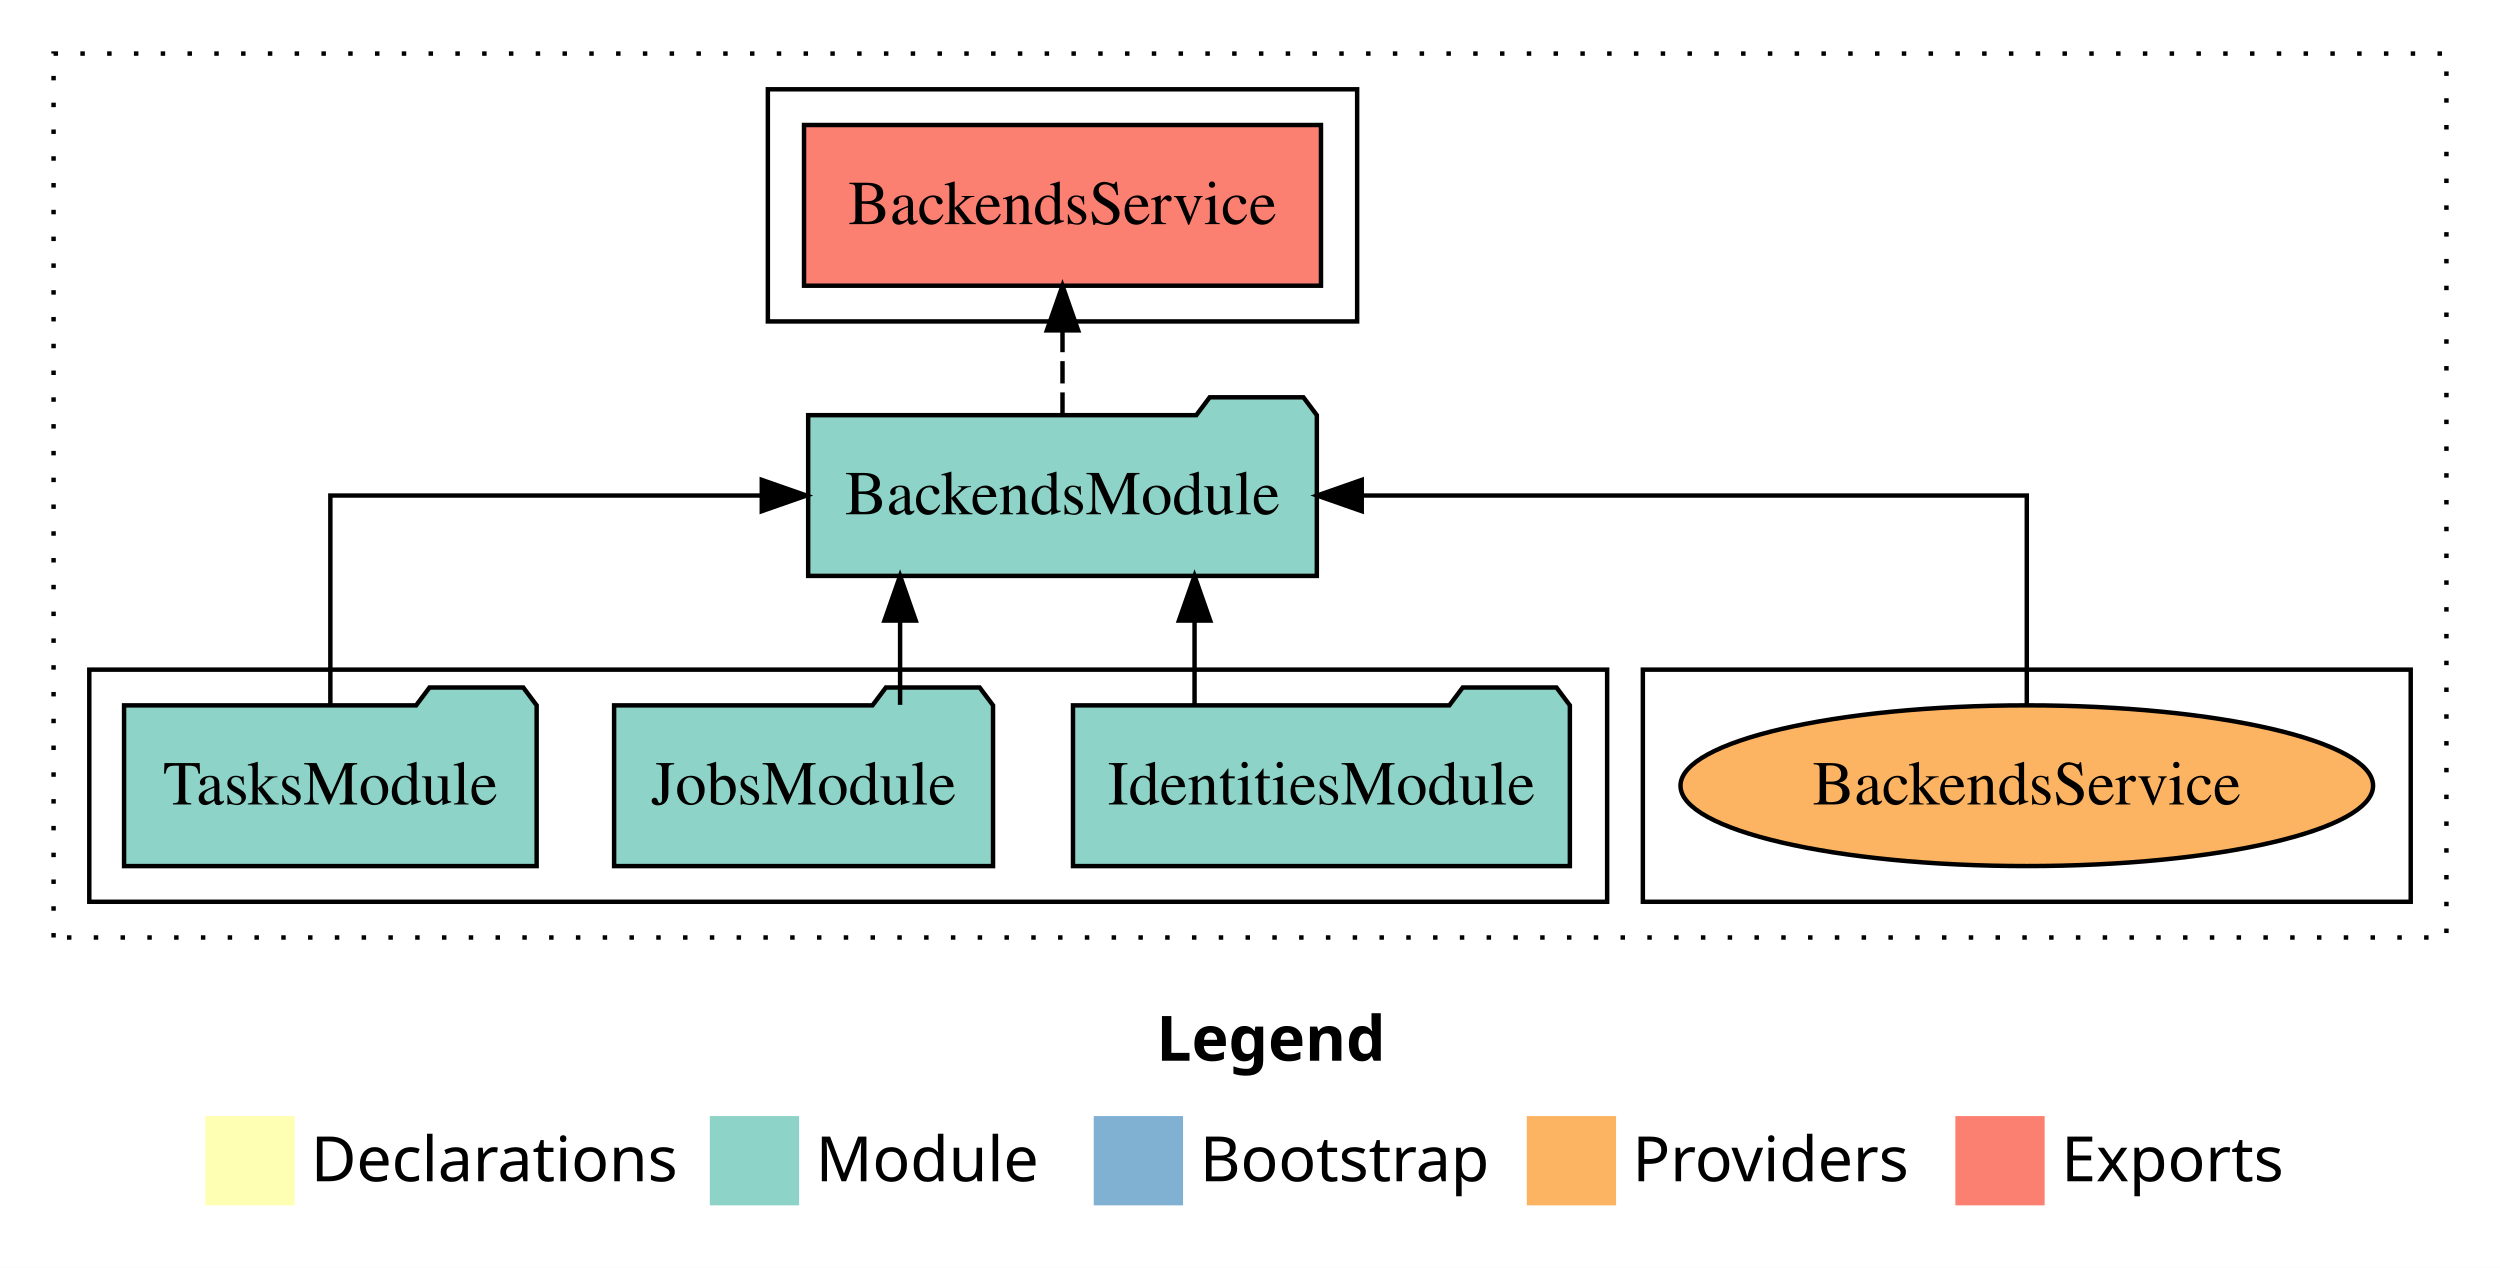
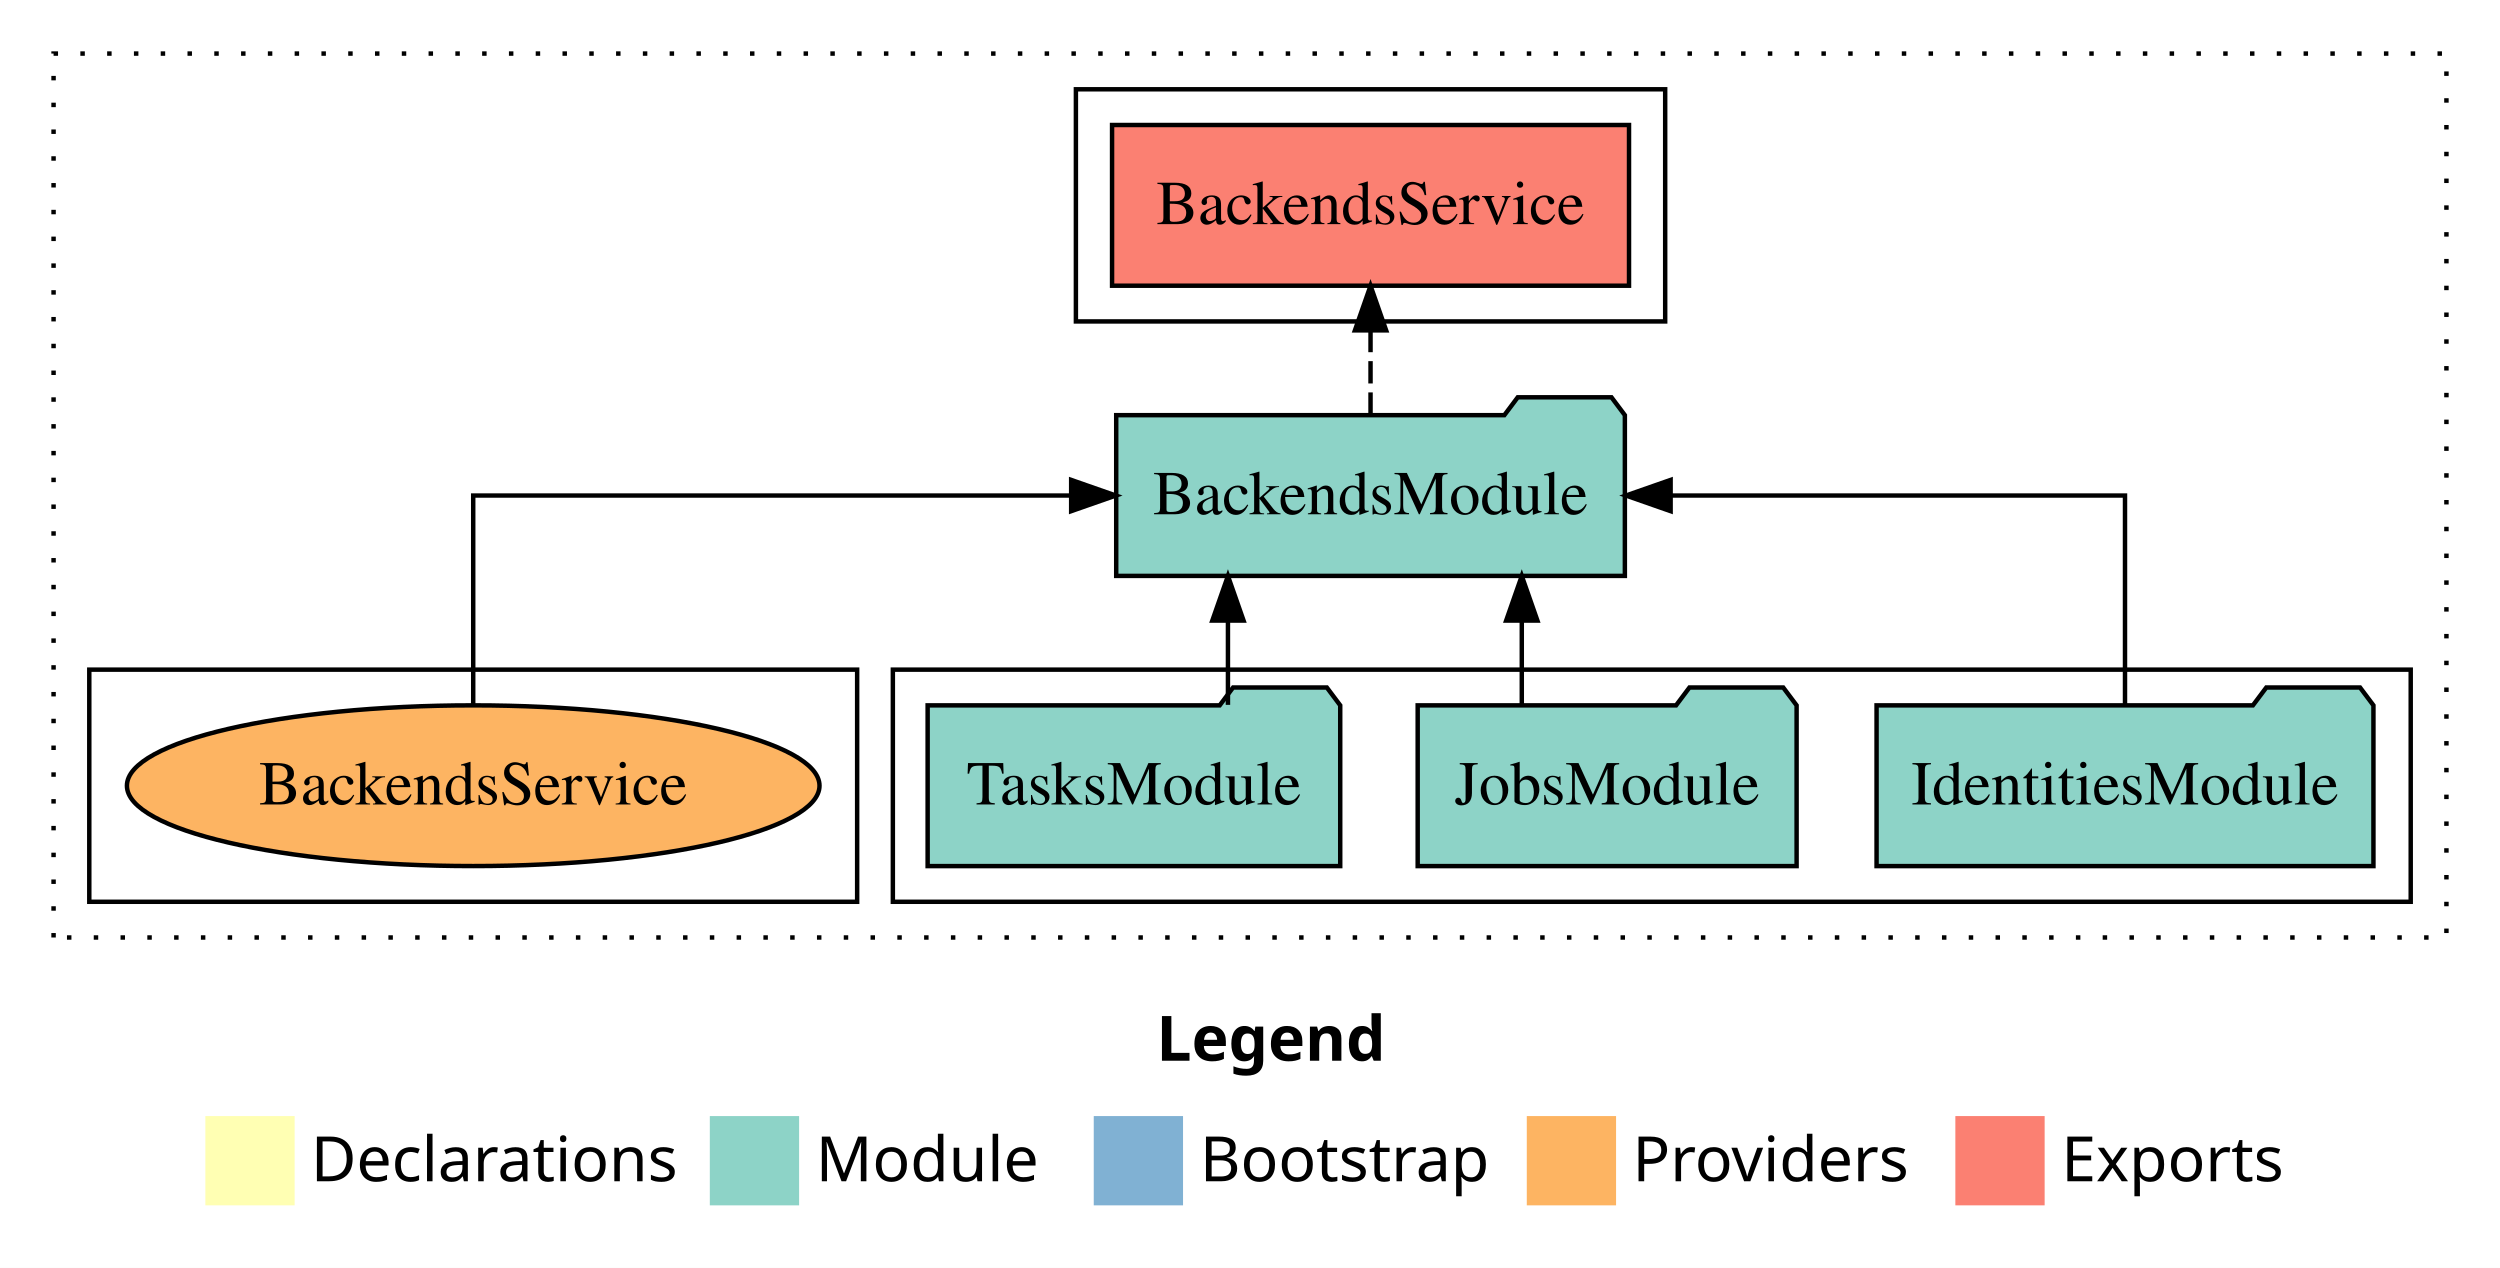
<svg xmlns="http://www.w3.org/2000/svg" width="560pt" height="284pt" viewBox="0.00 0.00 560.00 284.00">
  <g id="graph0" class="graph" transform="scale(1 1) rotate(0) translate(4 280)">
    <polygon fill="white" stroke="transparent" points="-4,4 -4,-280 556,-280 556,4 -4,4" />
    <text text-anchor="start" x="255.01" y="-42.4" font-family="Times-12" font-weight="bold" font-size="14.00">Legend</text>
    <polygon fill="#ffffb3" stroke="transparent" points="42,-10 42,-30 62,-30 62,-10 42,-10" />
    <text text-anchor="start" x="65.63" y="-15.4" font-family="Times-12" font-size="14.00">  Declarations</text>
    <polygon fill="#8dd3c7" stroke="transparent" points="155,-10 155,-30 175,-30 175,-10 155,-10" />
    <text text-anchor="start" x="178.73" y="-15.4" font-family="Times-12" font-size="14.00">  Module</text>
    <polygon fill="#80b1d3" stroke="transparent" points="241,-10 241,-30 261,-30 261,-10 241,-10" />
    <text text-anchor="start" x="264.78" y="-15.4" font-family="Times-12" font-size="14.00">  Bootstrap</text>
    <polygon fill="#fdb462" stroke="transparent" points="338,-10 338,-30 358,-30 358,-10 338,-10" />
    <text text-anchor="start" x="361.67" y="-15.4" font-family="Times-12" font-size="14.00">  Providers</text>
    <polygon fill="#fb8072" stroke="transparent" points="434,-10 434,-30 454,-30 454,-10 434,-10" />
    <text text-anchor="start" x="457.73" y="-15.4" font-family="Times-12" font-size="14.00">  Exports</text>
    <g id="clust1" class="cluster">
      <polygon fill="none" stroke="black" stroke-dasharray="1,5" points="8,-70 8,-268 544,-268 544,-70 8,-70" />
    </g>
-     <g id="clust6" class="cluster">
-       <polygon fill="none" stroke="black" points="364,-78 364,-130 536,-130 536,-78 364,-78" />
-     </g>
    <g id="clust4" class="cluster">
-       <polygon fill="none" stroke="black" points="168,-208 168,-260 300,-260 300,-208 168,-208" />
+       <polygon fill="none" stroke="black" points="237,-208 237,-260 369,-260 369,-208 237,-208" />
    </g>
    <g id="clust3" class="cluster">
-       <polygon fill="none" stroke="black" points="16,-78 16,-130 356,-130 356,-78 16,-78" />
+       <polygon fill="none" stroke="black" points="196,-78 196,-130 536,-130 536,-78 196,-78" />
+     </g>
+     <g id="clust6" class="cluster">
+       <polygon fill="none" stroke="black" points="16,-78 16,-130 188,-130 188,-78 16,-78" />
    </g>
    <g id="node1" class="node">
-       <polygon fill="#8dd3c7" stroke="black" points="347.65,-122 344.65,-126 323.65,-126 320.65,-122 236.35,-122 236.35,-86 347.65,-86 347.65,-122" />
-       <text text-anchor="middle" x="292" y="-99.8" font-family="Times,serif" font-size="14.00">IdentitiesModule</text>
+       <polygon fill="#8dd3c7" stroke="black" points="527.65,-122 524.65,-126 503.65,-126 500.65,-122 416.35,-122 416.35,-86 527.65,-86 527.65,-122" />
+       <text text-anchor="middle" x="472" y="-99.8" font-family="Times,serif" font-size="14.00">IdentitiesModule</text>
    </g>
    <g id="node4" class="node">
-       <polygon fill="#8dd3c7" stroke="black" points="290.97,-187 287.97,-191 266.97,-191 263.97,-187 177.03,-187 177.03,-151 290.97,-151 290.97,-187" />
-       <text text-anchor="middle" x="234" y="-164.8" font-family="Times,serif" font-size="14.00">BackendsModule</text>
+       <polygon fill="#8dd3c7" stroke="black" points="359.97,-187 356.97,-191 335.97,-191 332.97,-187 246.03,-187 246.03,-151 359.97,-151 359.97,-187" />
+       <text text-anchor="middle" x="303" y="-164.8" font-family="Times,serif" font-size="14.00">BackendsModule</text>
    </g>
    <g id="edge1" class="edge">
-       <path fill="none" stroke="black" d="M263.58,-122.11C263.58,-122.11 263.58,-140.99 263.58,-140.99" />
-       <polygon fill="black" stroke="black" points="260.08,-140.99 263.58,-150.99 267.08,-140.99 260.08,-140.99" />
+       <path fill="none" stroke="black" d="M472,-122.11C472,-141.34 472,-169 472,-169 472,-169 370.22,-169 370.22,-169" />
+       <polygon fill="black" stroke="black" points="370.22,-165.5 360.22,-169 370.22,-172.5 370.22,-165.5" />
    </g>
    <g id="node2" class="node">
-       <polygon fill="#8dd3c7" stroke="black" points="218.44,-122 215.44,-126 194.44,-126 191.44,-122 133.56,-122 133.56,-86 218.44,-86 218.44,-122" />
-       <text text-anchor="middle" x="176" y="-99.8" font-family="Times,serif" font-size="14.00">JobsModule</text>
+       <polygon fill="#8dd3c7" stroke="black" points="398.44,-122 395.44,-126 374.44,-126 371.44,-122 313.56,-122 313.56,-86 398.44,-86 398.44,-122" />
+       <text text-anchor="middle" x="356" y="-99.8" font-family="Times,serif" font-size="14.00">JobsModule</text>
    </g>
    <g id="edge2" class="edge">
-       <path fill="none" stroke="black" d="M197.62,-122.11C197.62,-122.11 197.62,-140.99 197.62,-140.99" />
-       <polygon fill="black" stroke="black" points="194.12,-140.99 197.62,-150.99 201.12,-140.99 194.12,-140.99" />
+       <path fill="none" stroke="black" d="M336.88,-122.11C336.88,-122.11 336.88,-140.99 336.88,-140.99" />
+       <polygon fill="black" stroke="black" points="333.38,-140.99 336.88,-150.99 340.38,-140.99 333.38,-140.99" />
    </g>
    <g id="node3" class="node">
-       <polygon fill="#8dd3c7" stroke="black" points="116.21,-122 113.21,-126 92.21,-126 89.21,-122 23.79,-122 23.79,-86 116.21,-86 116.21,-122" />
-       <text text-anchor="middle" x="70" y="-99.8" font-family="Times,serif" font-size="14.00">TasksModule</text>
+       <polygon fill="#8dd3c7" stroke="black" points="296.21,-122 293.21,-126 272.21,-126 269.21,-122 203.79,-122 203.79,-86 296.21,-86 296.21,-122" />
+       <text text-anchor="middle" x="250" y="-99.8" font-family="Times,serif" font-size="14.00">TasksModule</text>
    </g>
    <g id="edge3" class="edge">
-       <path fill="none" stroke="black" d="M70,-122.11C70,-141.34 70,-169 70,-169 70,-169 166.64,-169 166.64,-169" />
-       <polygon fill="black" stroke="black" points="166.64,-172.5 176.64,-169 166.64,-165.5 166.64,-172.5" />
+       <path fill="none" stroke="black" d="M271.06,-122.11C271.06,-122.11 271.06,-140.99 271.06,-140.99" />
+       <polygon fill="black" stroke="black" points="267.56,-140.99 271.06,-150.99 274.56,-140.99 267.56,-140.99" />
    </g>
    <g id="node5" class="node">
-       <polygon fill="#fb8072" stroke="black" points="291.9,-252 176.1,-252 176.1,-216 291.9,-216 291.9,-252" />
-       <text text-anchor="middle" x="234" y="-229.8" font-family="Times,serif" font-size="14.00">BackendsService </text>
+       <polygon fill="#fb8072" stroke="black" points="360.9,-252 245.1,-252 245.1,-216 360.9,-216 360.9,-252" />
+       <text text-anchor="middle" x="303" y="-229.8" font-family="Times,serif" font-size="14.00">BackendsService </text>
    </g>
    <g id="edge4" class="edge">
-       <path fill="none" stroke="black" stroke-dasharray="5,2" d="M234,-187.11C234,-187.11 234,-205.99 234,-205.99" />
-       <polygon fill="black" stroke="black" points="230.5,-205.99 234,-215.99 237.5,-205.99 230.5,-205.99" />
+       <path fill="none" stroke="black" stroke-dasharray="5,2" d="M303,-187.11C303,-187.11 303,-205.99 303,-205.99" />
+       <polygon fill="black" stroke="black" points="299.5,-205.99 303,-215.99 306.5,-205.99 299.5,-205.99" />
    </g>
    <g id="node6" class="node">
-       <ellipse fill="#fdb462" stroke="black" cx="450" cy="-104" rx="77.57" ry="18" />
-       <text text-anchor="middle" x="450" y="-99.8" font-family="Times,serif" font-size="14.00">BackendsService</text>
+       <ellipse fill="#fdb462" stroke="black" cx="102" cy="-104" rx="77.57" ry="18" />
+       <text text-anchor="middle" x="102" y="-99.8" font-family="Times,serif" font-size="14.00">BackendsService</text>
    </g>
    <g id="edge5" class="edge">
-       <path fill="none" stroke="black" d="M450,-122.11C450,-141.34 450,-169 450,-169 450,-169 301.03,-169 301.03,-169" />
-       <polygon fill="black" stroke="black" points="301.03,-165.5 291.03,-169 301.03,-172.5 301.03,-165.5" />
+       <path fill="none" stroke="black" d="M102,-122.11C102,-141.34 102,-169 102,-169 102,-169 235.94,-169 235.94,-169" />
+       <polygon fill="black" stroke="black" points="235.94,-172.5 245.94,-169 235.94,-165.5 235.94,-172.5" />
    </g>
  </g>
</svg>
